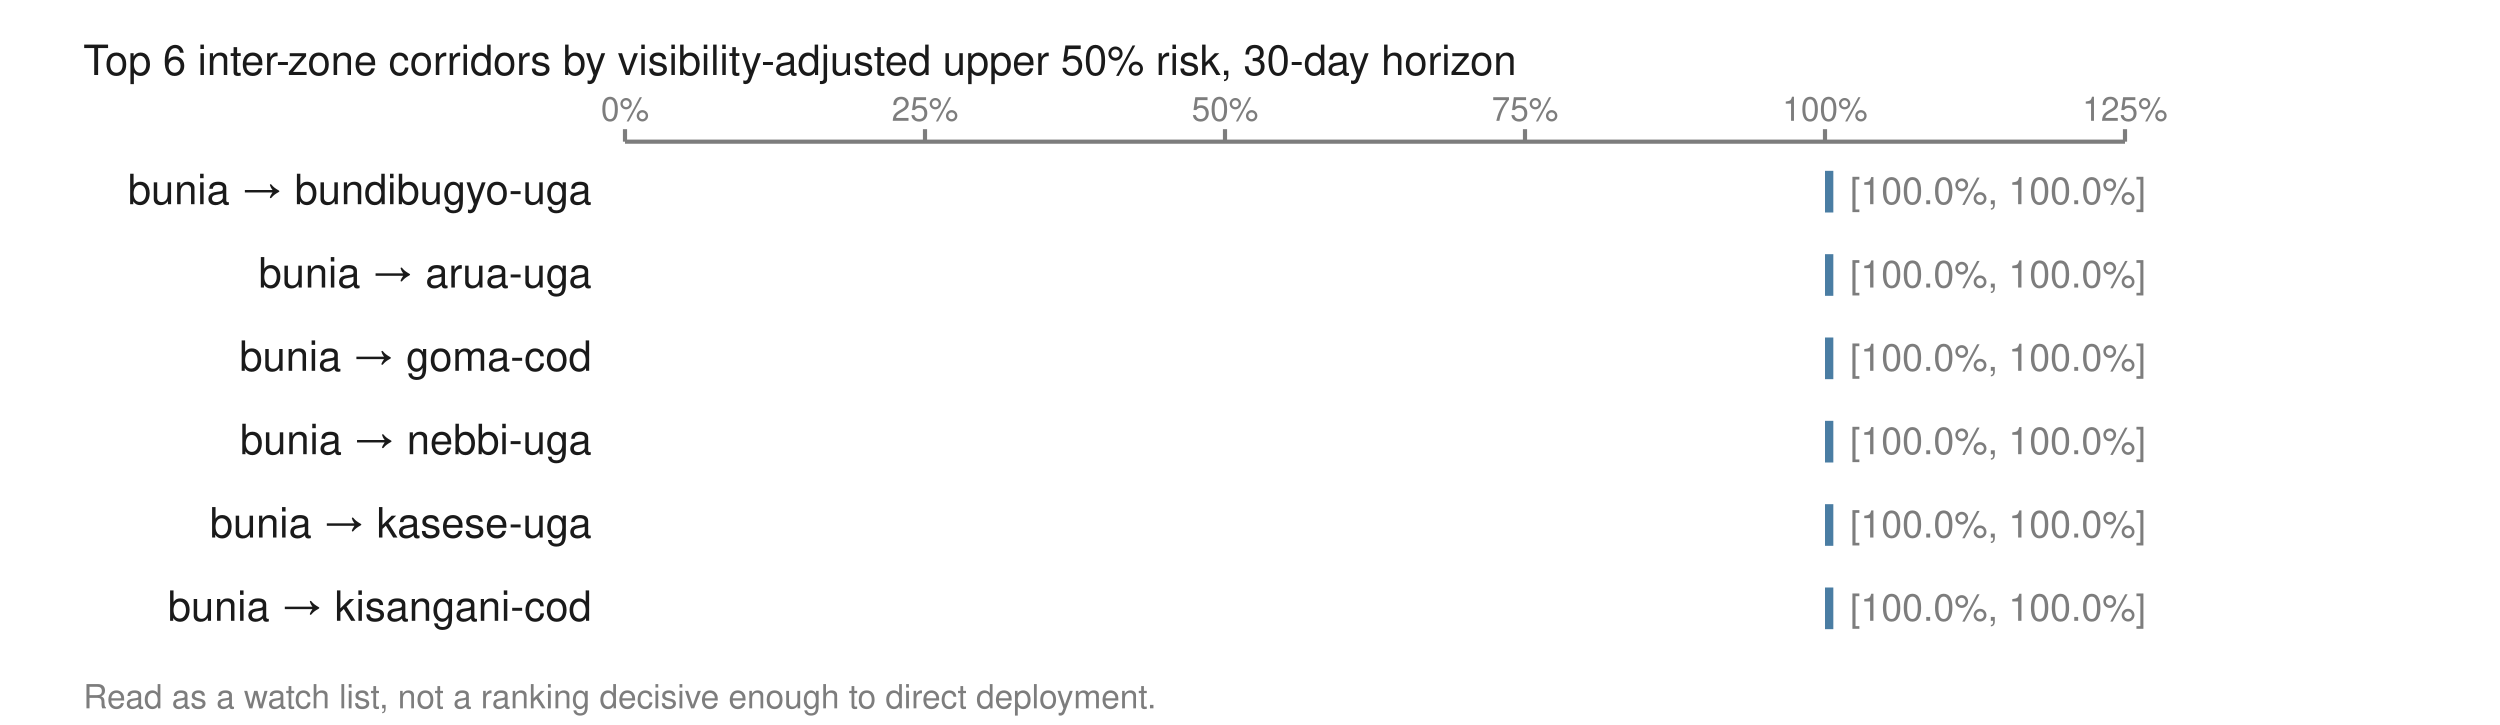
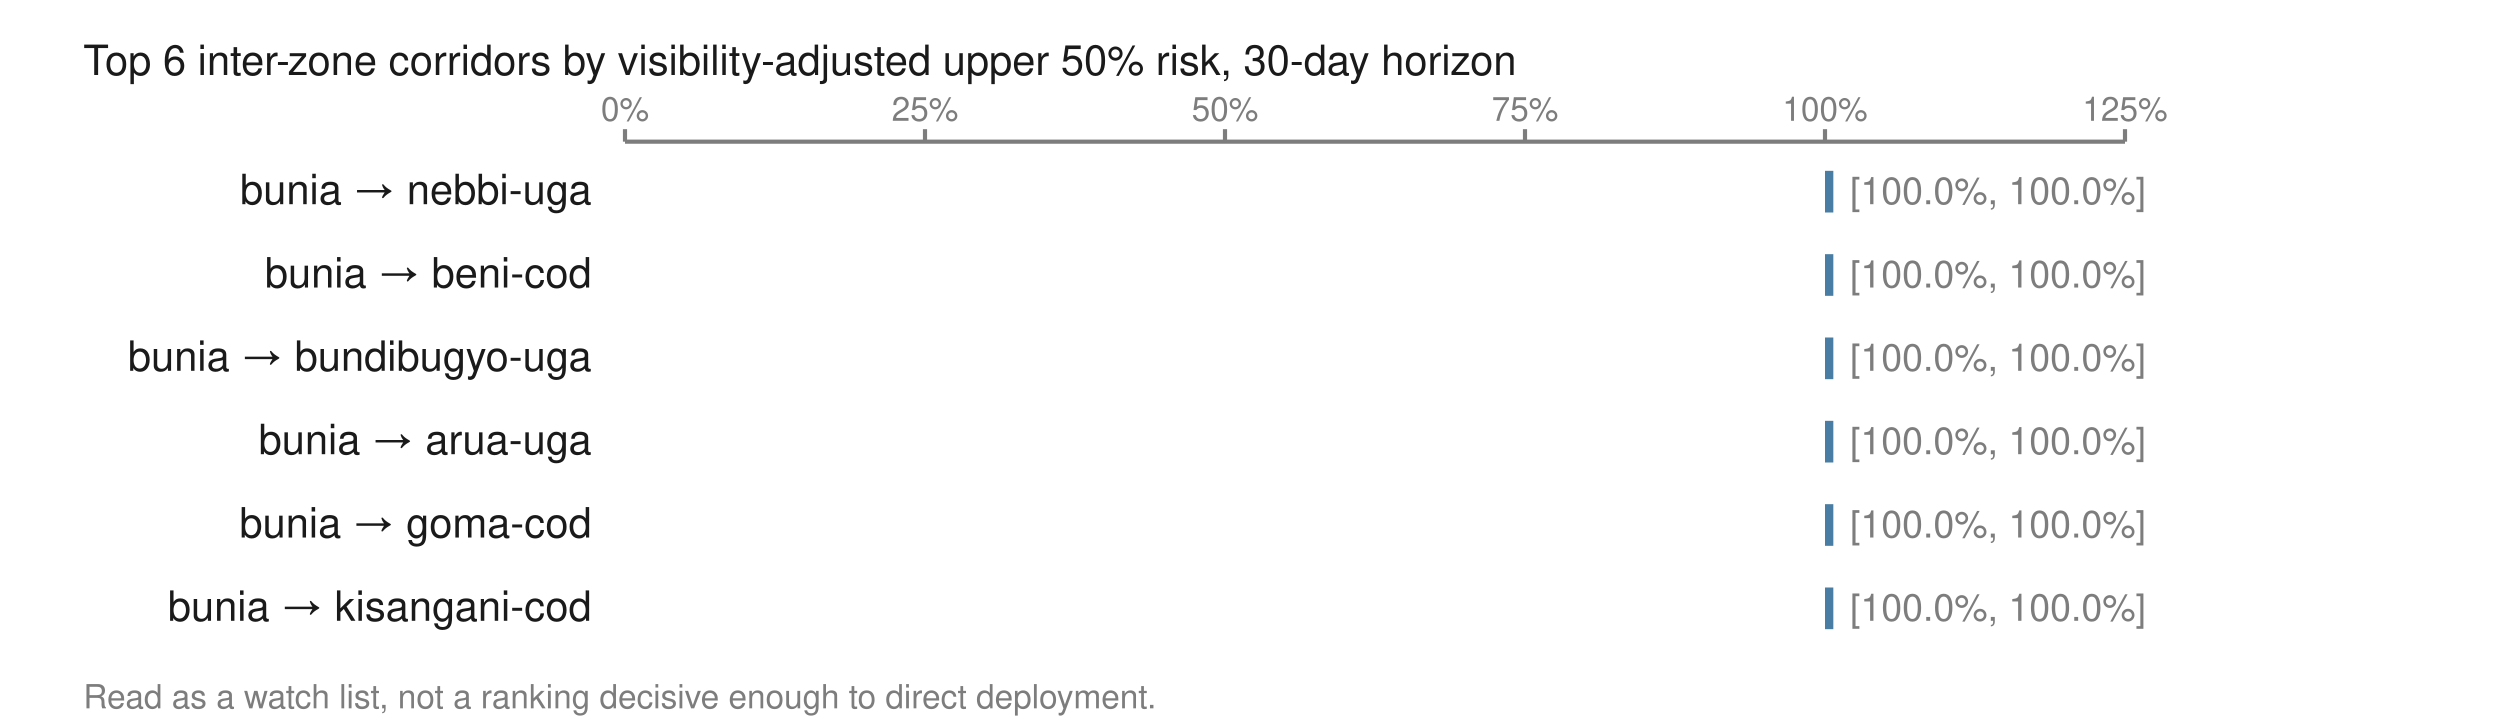
<svg xmlns="http://www.w3.org/2000/svg" viewBox="0 0 600 174" width="600" height="174" role="img" aria-labelledby="t">
  <text x="20.0" y="18.0" font-family="Helvetica,Arial,sans-serif" font-size="10" fill="#1a1a1a" font-weight="normal" text-anchor="start">Top 6 inter-zone corridors by visibility-adjusted upper 50% risk, 30-day horizon</text>
  <line x1="150.0" y1="34.0" x2="510.0" y2="34.0" stroke="#7d7d7d" stroke-width="1" />
  <line x1="150.0" y1="31.0" x2="150.0" y2="34.0" stroke="#7d7d7d" stroke-width="1" />
  <text x="150.0" y="29.0" font-family="Helvetica,Arial,sans-serif" font-size="8" fill="#7d7d7d" font-weight="normal" text-anchor="middle">0%</text>
  <line x1="222.0" y1="31.0" x2="222.0" y2="34.0" stroke="#7d7d7d" stroke-width="1" />
  <text x="222.0" y="29.0" font-family="Helvetica,Arial,sans-serif" font-size="8" fill="#7d7d7d" font-weight="normal" text-anchor="middle">25%</text>
  <line x1="294.0" y1="31.0" x2="294.0" y2="34.0" stroke="#7d7d7d" stroke-width="1" />
  <text x="294.0" y="29.0" font-family="Helvetica,Arial,sans-serif" font-size="8" fill="#7d7d7d" font-weight="normal" text-anchor="middle">50%</text>
  <line x1="366.0" y1="31.0" x2="366.0" y2="34.0" stroke="#7d7d7d" stroke-width="1" />
  <text x="366.0" y="29.0" font-family="Helvetica,Arial,sans-serif" font-size="8" fill="#7d7d7d" font-weight="normal" text-anchor="middle">75%</text>
  <line x1="438.0" y1="31.0" x2="438.0" y2="34.0" stroke="#7d7d7d" stroke-width="1" />
  <text x="438.0" y="29.0" font-family="Helvetica,Arial,sans-serif" font-size="8" fill="#7d7d7d" font-weight="normal" text-anchor="middle">100%</text>
  <line x1="510.0" y1="31.0" x2="510.0" y2="34.0" stroke="#7d7d7d" stroke-width="1" />
  <text x="510.0" y="29.0" font-family="Helvetica,Arial,sans-serif" font-size="8" fill="#7d7d7d" font-weight="normal" text-anchor="middle">125%</text>
-   <text x="142.0" y="49.0" font-family="Helvetica,Arial,sans-serif" font-size="10" fill="#1a1a1a" font-weight="normal" text-anchor="end">bunia → bundibugyo-uga</text>
+   <text x="142.0" y="49.0" font-family="Helvetica,Arial,sans-serif" font-size="10" fill="#1a1a1a" font-weight="normal" text-anchor="end">bunia → nebbi-uga</text>
  <rect x="438.0" y="41.0" width="2.0" height="10.0" fill="#4a7da3" />
  <text x="444.0" y="49.0" font-family="Helvetica,Arial,sans-serif" font-size="9" fill="#7d7d7d" font-weight="normal" text-anchor="start">[100.0%, 100.0%]</text>
-   <text x="142.0" y="69.0" font-family="Helvetica,Arial,sans-serif" font-size="10" fill="#1a1a1a" font-weight="normal" text-anchor="end">bunia → arua-uga</text>
+   <text x="142.0" y="69.0" font-family="Helvetica,Arial,sans-serif" font-size="10" fill="#1a1a1a" font-weight="normal" text-anchor="end">bunia → beni-cod</text>
  <rect x="438.0" y="61.0" width="2.0" height="10.0" fill="#4a7da3" />
  <text x="444.0" y="69.0" font-family="Helvetica,Arial,sans-serif" font-size="9" fill="#7d7d7d" font-weight="normal" text-anchor="start">[100.0%, 100.0%]</text>
-   <text x="142.0" y="89.0" font-family="Helvetica,Arial,sans-serif" font-size="10" fill="#1a1a1a" font-weight="normal" text-anchor="end">bunia → goma-cod</text>
+   <text x="142.0" y="89.0" font-family="Helvetica,Arial,sans-serif" font-size="10" fill="#1a1a1a" font-weight="normal" text-anchor="end">bunia → bundibugyo-uga</text>
  <rect x="438.0" y="81.0" width="2.0" height="10.0" fill="#4a7da3" />
  <text x="444.0" y="89.0" font-family="Helvetica,Arial,sans-serif" font-size="9" fill="#7d7d7d" font-weight="normal" text-anchor="start">[100.0%, 100.0%]</text>
-   <text x="142.0" y="109.0" font-family="Helvetica,Arial,sans-serif" font-size="10" fill="#1a1a1a" font-weight="normal" text-anchor="end">bunia → nebbi-uga</text>
+   <text x="142.0" y="109.0" font-family="Helvetica,Arial,sans-serif" font-size="10" fill="#1a1a1a" font-weight="normal" text-anchor="end">bunia → arua-uga</text>
  <rect x="438.0" y="101.0" width="2.0" height="10.0" fill="#4a7da3" />
  <text x="444.0" y="109.0" font-family="Helvetica,Arial,sans-serif" font-size="9" fill="#7d7d7d" font-weight="normal" text-anchor="start">[100.0%, 100.0%]</text>
-   <text x="142.0" y="129.0" font-family="Helvetica,Arial,sans-serif" font-size="10" fill="#1a1a1a" font-weight="normal" text-anchor="end">bunia → kasese-uga</text>
+   <text x="142.0" y="129.0" font-family="Helvetica,Arial,sans-serif" font-size="10" fill="#1a1a1a" font-weight="normal" text-anchor="end">bunia → goma-cod</text>
  <rect x="438.0" y="121.0" width="2.0" height="10.0" fill="#4a7da3" />
  <text x="444.0" y="129.0" font-family="Helvetica,Arial,sans-serif" font-size="9" fill="#7d7d7d" font-weight="normal" text-anchor="start">[100.0%, 100.0%]</text>
  <text x="142.0" y="149.0" font-family="Helvetica,Arial,sans-serif" font-size="10" fill="#1a1a1a" font-weight="normal" text-anchor="end">bunia → kisangani-cod</text>
  <rect x="438.0" y="141.0" width="2.0" height="10.0" fill="#4a7da3" />
  <text x="444.0" y="149.0" font-family="Helvetica,Arial,sans-serif" font-size="9" fill="#7d7d7d" font-weight="normal" text-anchor="start">[100.0%, 100.0%]</text>
  <text x="20.0" y="170.0" font-family="Helvetica,Arial,sans-serif" font-size="8" fill="#7d7d7d" font-weight="normal" text-anchor="start">Read as a watch list, not a ranking decisive enough to direct deployment.</text>
</svg>
